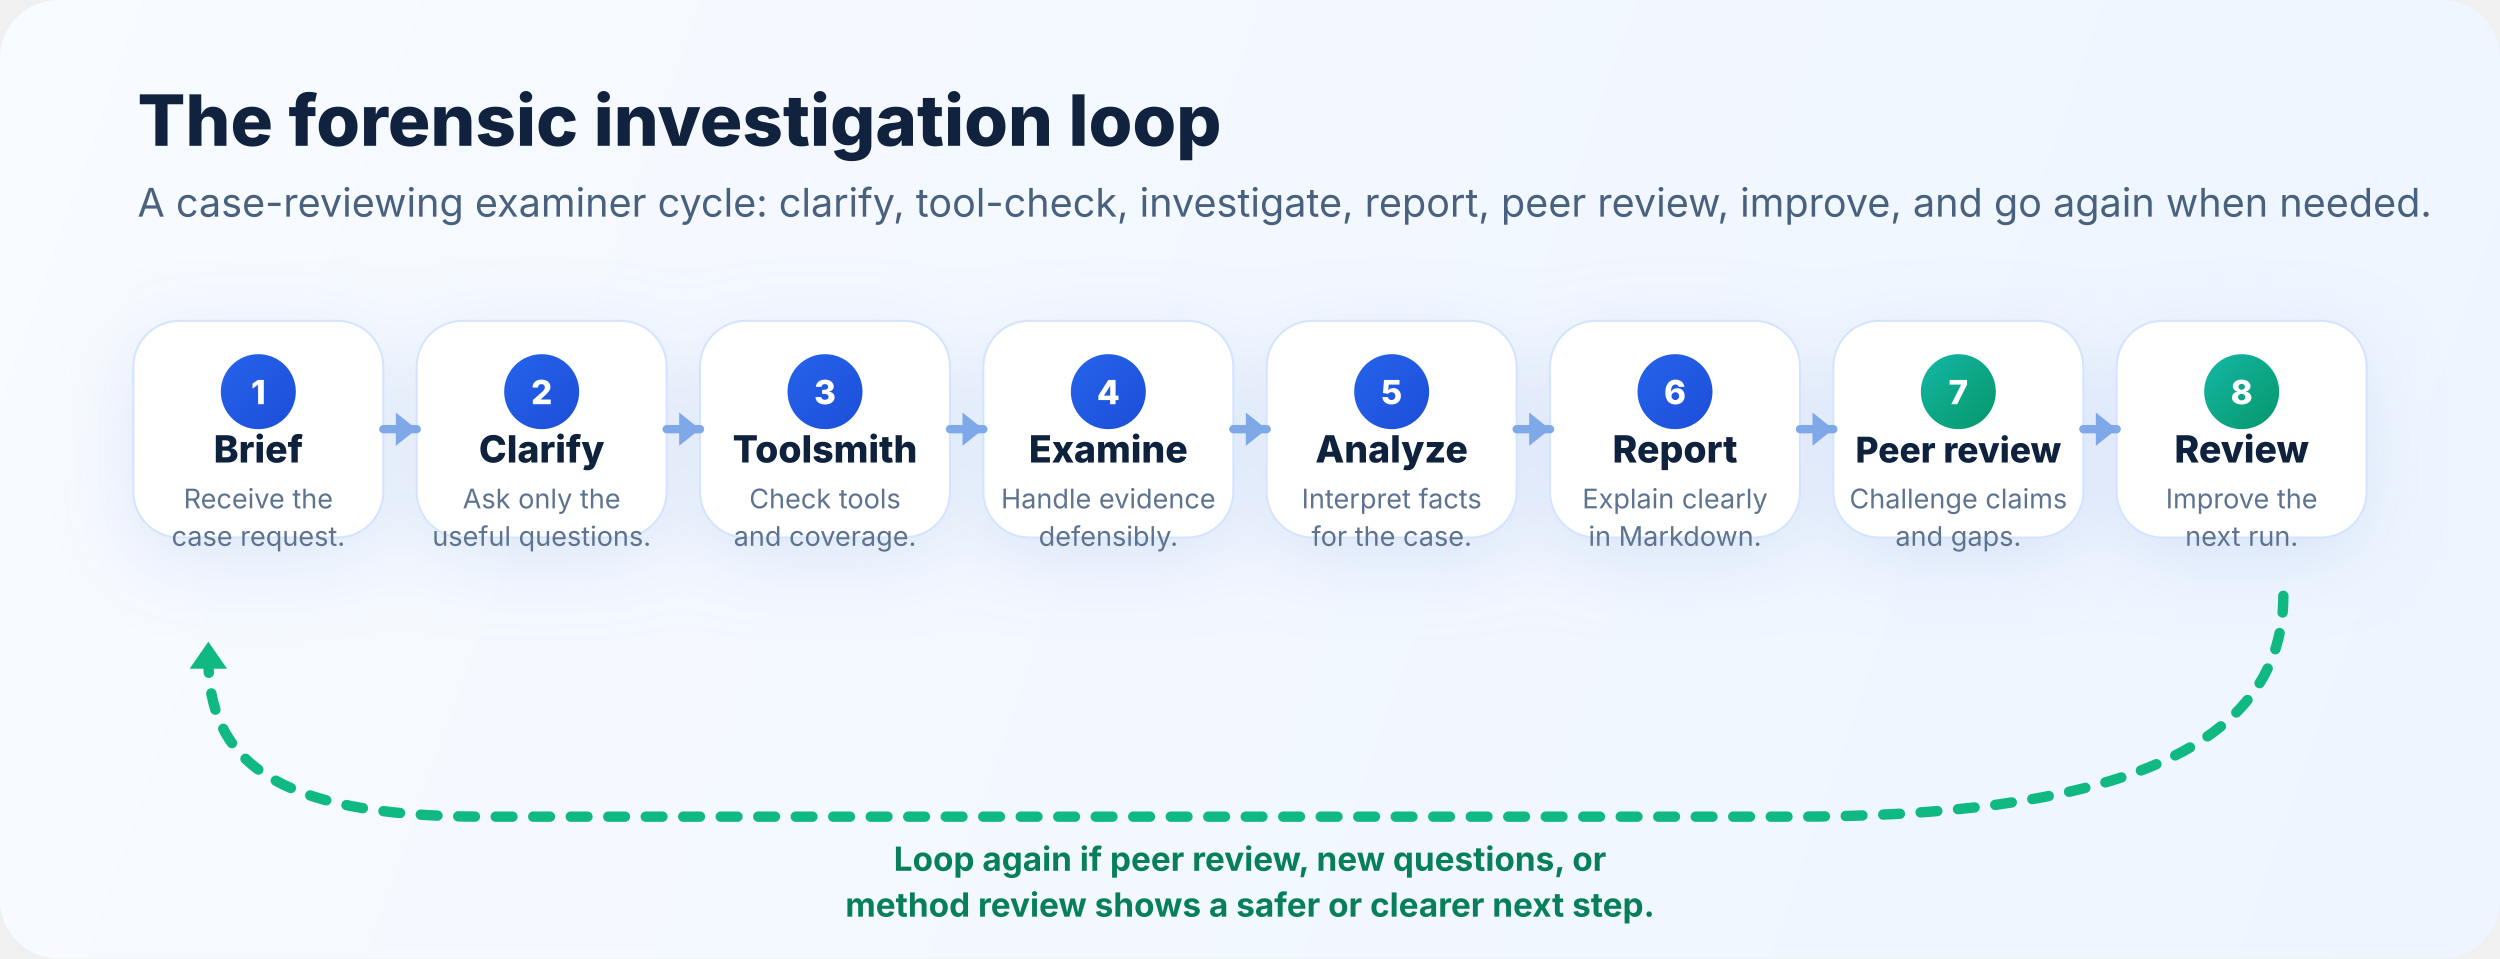
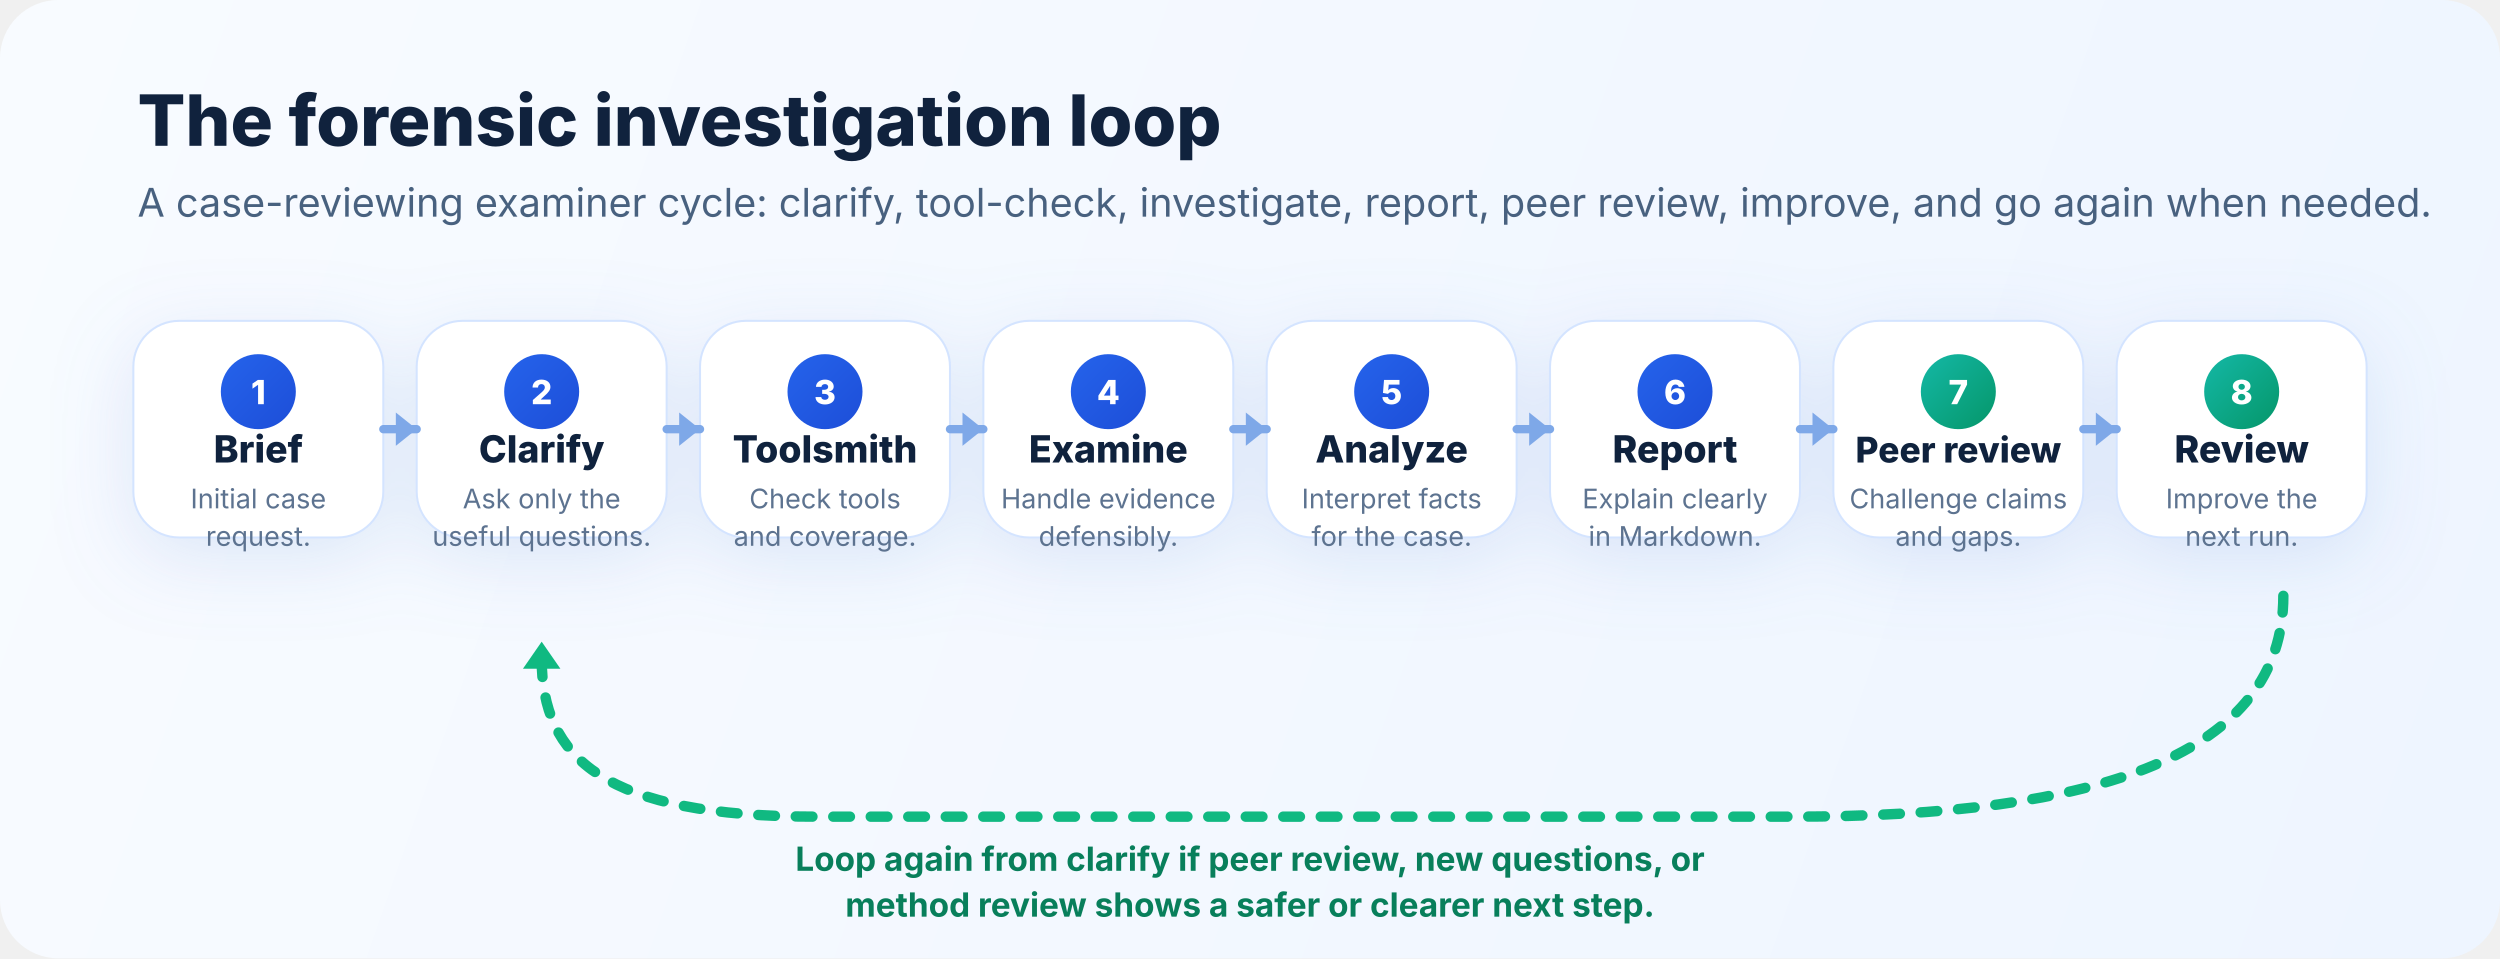
<svg xmlns="http://www.w3.org/2000/svg" width="1200" height="460" viewBox="0 0 1200 460" fill="none">
  <defs>
    <linearGradient id="panel" x1="0" y1="0" x2="1200" y2="420" gradientUnits="userSpaceOnUse">
      <stop stop-color="#F8FBFF" />
      <stop offset="1" stop-color="#EEF5FF" />
    </linearGradient>
    <linearGradient id="blue" x1="0" y1="0" x2="1" y2="1">
      <stop stop-color="#2563EB" />
      <stop offset="1" stop-color="#1D4ED8" />
    </linearGradient>
    <linearGradient id="teal" x1="0" y1="0" x2="1" y2="1">
      <stop stop-color="#14B8A6" />
      <stop offset="1" stop-color="#059669" />
    </linearGradient>
    <filter id="soft" x="0" y="0" width="1200" height="460" filterUnits="userSpaceOnUse" color-interpolation-filters="sRGB">
      <feDropShadow dx="0" dy="10" stdDeviation="18" flood-color="#93B3E5" flood-opacity="0.25" />
    </filter>
  </defs>
  <rect width="1200" height="460" rx="28" fill="url(#panel)" />
  <text x="66" y="70" fill="#10223D" font-family="Inter,Segoe UI,Arial,sans-serif" font-size="34" font-weight="800">The forensic investigation loop</text>
  <text x="66" y="104" fill="#48617F" font-family="Inter,Segoe UI,Arial,sans-serif" font-size="19">A case-reviewing examiner cycle: clarify, tool-check, investigate, report, peer review, improve, and go again when needed.</text>
  <g filter="url(#soft)">
    <rect x="64" y="154" width="120" height="104" rx="22" fill="#FFFFFF" stroke="#D4E4FF" />
    <rect x="200" y="154" width="120" height="104" rx="22" fill="#FFFFFF" stroke="#D4E4FF" />
    <rect x="336" y="154" width="120" height="104" rx="22" fill="#FFFFFF" stroke="#D4E4FF" />
    <rect x="472" y="154" width="120" height="104" rx="22" fill="#FFFFFF" stroke="#D4E4FF" />
    <rect x="608" y="154" width="120" height="104" rx="22" fill="#FFFFFF" stroke="#D4E4FF" />
    <rect x="744" y="154" width="120" height="104" rx="22" fill="#FFFFFF" stroke="#D4E4FF" />
    <rect x="880" y="154" width="120" height="104" rx="22" fill="#FFFFFF" stroke="#D4E4FF" />
    <rect x="1016" y="154" width="120" height="104" rx="22" fill="#FFFFFF" stroke="#D4E4FF" />
  </g>
  <g>
    <circle cx="124" cy="188" r="18" fill="url(#blue)" />
    <text x="124" y="194" text-anchor="middle" fill="#FFFFFF" font-family="Inter,Segoe UI,Arial,sans-serif" font-size="16" font-weight="800">1</text>
    <text x="124" y="222" text-anchor="middle" fill="#0F223D" font-family="Inter,Segoe UI,Arial,sans-serif" font-size="18" font-weight="800">Brief</text>
-     <text x="124" y="244" text-anchor="middle" fill="#5D7390" font-family="Inter,Segoe UI,Arial,sans-serif" font-size="13">Receive the</text>
-     <text x="124" y="262" text-anchor="middle" fill="#5D7390" font-family="Inter,Segoe UI,Arial,sans-serif" font-size="13">case request.</text>
+     <text x="124" y="244" text-anchor="middle" fill="#5D7390" font-family="Inter,Segoe UI,Arial,sans-serif" font-size="13">Initial case</text>
+     <text x="124" y="262" text-anchor="middle" fill="#5D7390" font-family="Inter,Segoe UI,Arial,sans-serif" font-size="13">request.</text>
    <circle cx="260" cy="188" r="18" fill="url(#blue)" />
    <text x="260" y="194" text-anchor="middle" fill="#FFFFFF" font-family="Inter,Segoe UI,Arial,sans-serif" font-size="16" font-weight="800">2</text>
    <text x="260" y="222" text-anchor="middle" fill="#0F223D" font-family="Inter,Segoe UI,Arial,sans-serif" font-size="18" font-weight="800">Clarify</text>
    <text x="260" y="244" text-anchor="middle" fill="#5D7390" font-family="Inter,Segoe UI,Arial,sans-serif" font-size="13">Ask only the</text>
    <text x="260" y="262" text-anchor="middle" fill="#5D7390" font-family="Inter,Segoe UI,Arial,sans-serif" font-size="13">useful questions.</text>
    <circle cx="396" cy="188" r="18" fill="url(#blue)" />
    <text x="396" y="194" text-anchor="middle" fill="#FFFFFF" font-family="Inter,Segoe UI,Arial,sans-serif" font-size="16" font-weight="800">3</text>
    <text x="396" y="222" text-anchor="middle" fill="#0F223D" font-family="Inter,Segoe UI,Arial,sans-serif" font-size="18" font-weight="800">Toolsmith</text>
    <text x="396" y="244" text-anchor="middle" fill="#5D7390" font-family="Inter,Segoe UI,Arial,sans-serif" font-size="13">Check tools</text>
    <text x="396" y="262" text-anchor="middle" fill="#5D7390" font-family="Inter,Segoe UI,Arial,sans-serif" font-size="13">and coverage.</text>
    <circle cx="532" cy="188" r="18" fill="url(#blue)" />
    <text x="532" y="194" text-anchor="middle" fill="#FFFFFF" font-family="Inter,Segoe UI,Arial,sans-serif" font-size="16" font-weight="800">4</text>
    <text x="532" y="222" text-anchor="middle" fill="#0F223D" font-family="Inter,Segoe UI,Arial,sans-serif" font-size="18" font-weight="800">Examine</text>
    <text x="532" y="244" text-anchor="middle" fill="#5D7390" font-family="Inter,Segoe UI,Arial,sans-serif" font-size="13">Handle evidence</text>
    <text x="532" y="262" text-anchor="middle" fill="#5D7390" font-family="Inter,Segoe UI,Arial,sans-serif" font-size="13">defensibly.</text>
    <circle cx="668" cy="188" r="18" fill="url(#blue)" />
    <text x="668" y="194" text-anchor="middle" fill="#FFFFFF" font-family="Inter,Segoe UI,Arial,sans-serif" font-size="16" font-weight="800">5</text>
    <text x="668" y="222" text-anchor="middle" fill="#0F223D" font-family="Inter,Segoe UI,Arial,sans-serif" font-size="18" font-weight="800">Analyze</text>
    <text x="668" y="244" text-anchor="middle" fill="#5D7390" font-family="Inter,Segoe UI,Arial,sans-serif" font-size="13">Interpret facts</text>
    <text x="668" y="262" text-anchor="middle" fill="#5D7390" font-family="Inter,Segoe UI,Arial,sans-serif" font-size="13">for the case.</text>
    <circle cx="804" cy="188" r="18" fill="url(#blue)" />
    <text x="804" y="194" text-anchor="middle" fill="#FFFFFF" font-family="Inter,Segoe UI,Arial,sans-serif" font-size="16" font-weight="800">6</text>
    <text x="804" y="222" text-anchor="middle" fill="#0F223D" font-family="Inter,Segoe UI,Arial,sans-serif" font-size="18" font-weight="800">Report</text>
    <text x="804" y="244" text-anchor="middle" fill="#5D7390" font-family="Inter,Segoe UI,Arial,sans-serif" font-size="13">Explain clearly</text>
    <text x="804" y="262" text-anchor="middle" fill="#5D7390" font-family="Inter,Segoe UI,Arial,sans-serif" font-size="13">in Markdown.</text>
    <circle cx="940" cy="188" r="18" fill="url(#teal)" />
    <text x="940" y="194" text-anchor="middle" fill="#FFFFFF" font-family="Inter,Segoe UI,Arial,sans-serif" font-size="16" font-weight="800">7</text>
    <text x="940" y="222" text-anchor="middle" fill="#0F223D" font-family="Inter,Segoe UI,Arial,sans-serif" font-size="17" font-weight="800">Peer review</text>
    <text x="940" y="244" text-anchor="middle" fill="#5D7390" font-family="Inter,Segoe UI,Arial,sans-serif" font-size="13">Challenge claims</text>
    <text x="940" y="262" text-anchor="middle" fill="#5D7390" font-family="Inter,Segoe UI,Arial,sans-serif" font-size="13">and gaps.</text>
    <circle cx="1076" cy="188" r="18" fill="url(#teal)" />
    <text x="1076" y="194" text-anchor="middle" fill="#FFFFFF" font-family="Inter,Segoe UI,Arial,sans-serif" font-size="16" font-weight="800">8</text>
    <text x="1076" y="222" text-anchor="middle" fill="#0F223D" font-family="Inter,Segoe UI,Arial,sans-serif" font-size="18" font-weight="800">Review</text>
    <text x="1076" y="244" text-anchor="middle" fill="#5D7390" font-family="Inter,Segoe UI,Arial,sans-serif" font-size="13">Improve the</text>
    <text x="1076" y="262" text-anchor="middle" fill="#5D7390" font-family="Inter,Segoe UI,Arial,sans-serif" font-size="13">next run.</text>
  </g>
  <g stroke="#7EA8E8" stroke-width="4" stroke-linecap="round">
    <path d="M184 206H200" />
    <path d="M320 206H336" />
    <path d="M456 206H472" />
    <path d="M592 206H608" />
    <path d="M728 206H744" />
    <path d="M864 206H880" />
    <path d="M1000 206H1016" />
  </g>
  <g fill="#7EA8E8">
    <path d="M190 198L200 206L190 214V198Z" />
    <path d="M326 198L336 206L326 214V198Z" />
    <path d="M462 198L472 206L462 214V198Z" />
    <path d="M598 198L608 206L598 214V198Z" />
    <path d="M734 198L744 206L734 214V198Z" />
    <path d="M870 198L880 206L870 214V198Z" />
    <path d="M1006 198L1016 206L1006 214V198Z" />
  </g>
-   <path d="M1096 286C1096 362 1008 392 860 392H232C130 392 100 364 100 316" fill="none" stroke="#10B981" stroke-width="5" stroke-linecap="round" stroke-dasharray="8 10" />
-   <path d="M91 321L100 308L109 321" fill="#10B981" />
-   <text x="600" y="418" text-anchor="middle" fill="#087F5B" font-family="Inter,Segoe UI,Arial,sans-serif" font-size="16" font-weight="700">Loop again if peer review, new questions, or</text>
+   <path d="M1096 286C1096 362 1008 392 860 392H392C290 392 260 364 260 316" fill="none" stroke="#10B981" stroke-width="5" stroke-linecap="round" stroke-dasharray="8 10" />
+   <path d="M251 321L260 308L269 321" fill="#10B981" />
+   <text x="600" y="418" text-anchor="middle" fill="#087F5B" font-family="Inter,Segoe UI,Arial,sans-serif" font-size="16" font-weight="700">Loop again from clarify if peer review, new questions, or</text>
  <text x="600" y="440" text-anchor="middle" fill="#087F5B" font-family="Inter,Segoe UI,Arial,sans-serif" font-size="16" font-weight="700">method review shows a safer or clearer next step.</text>
</svg>
